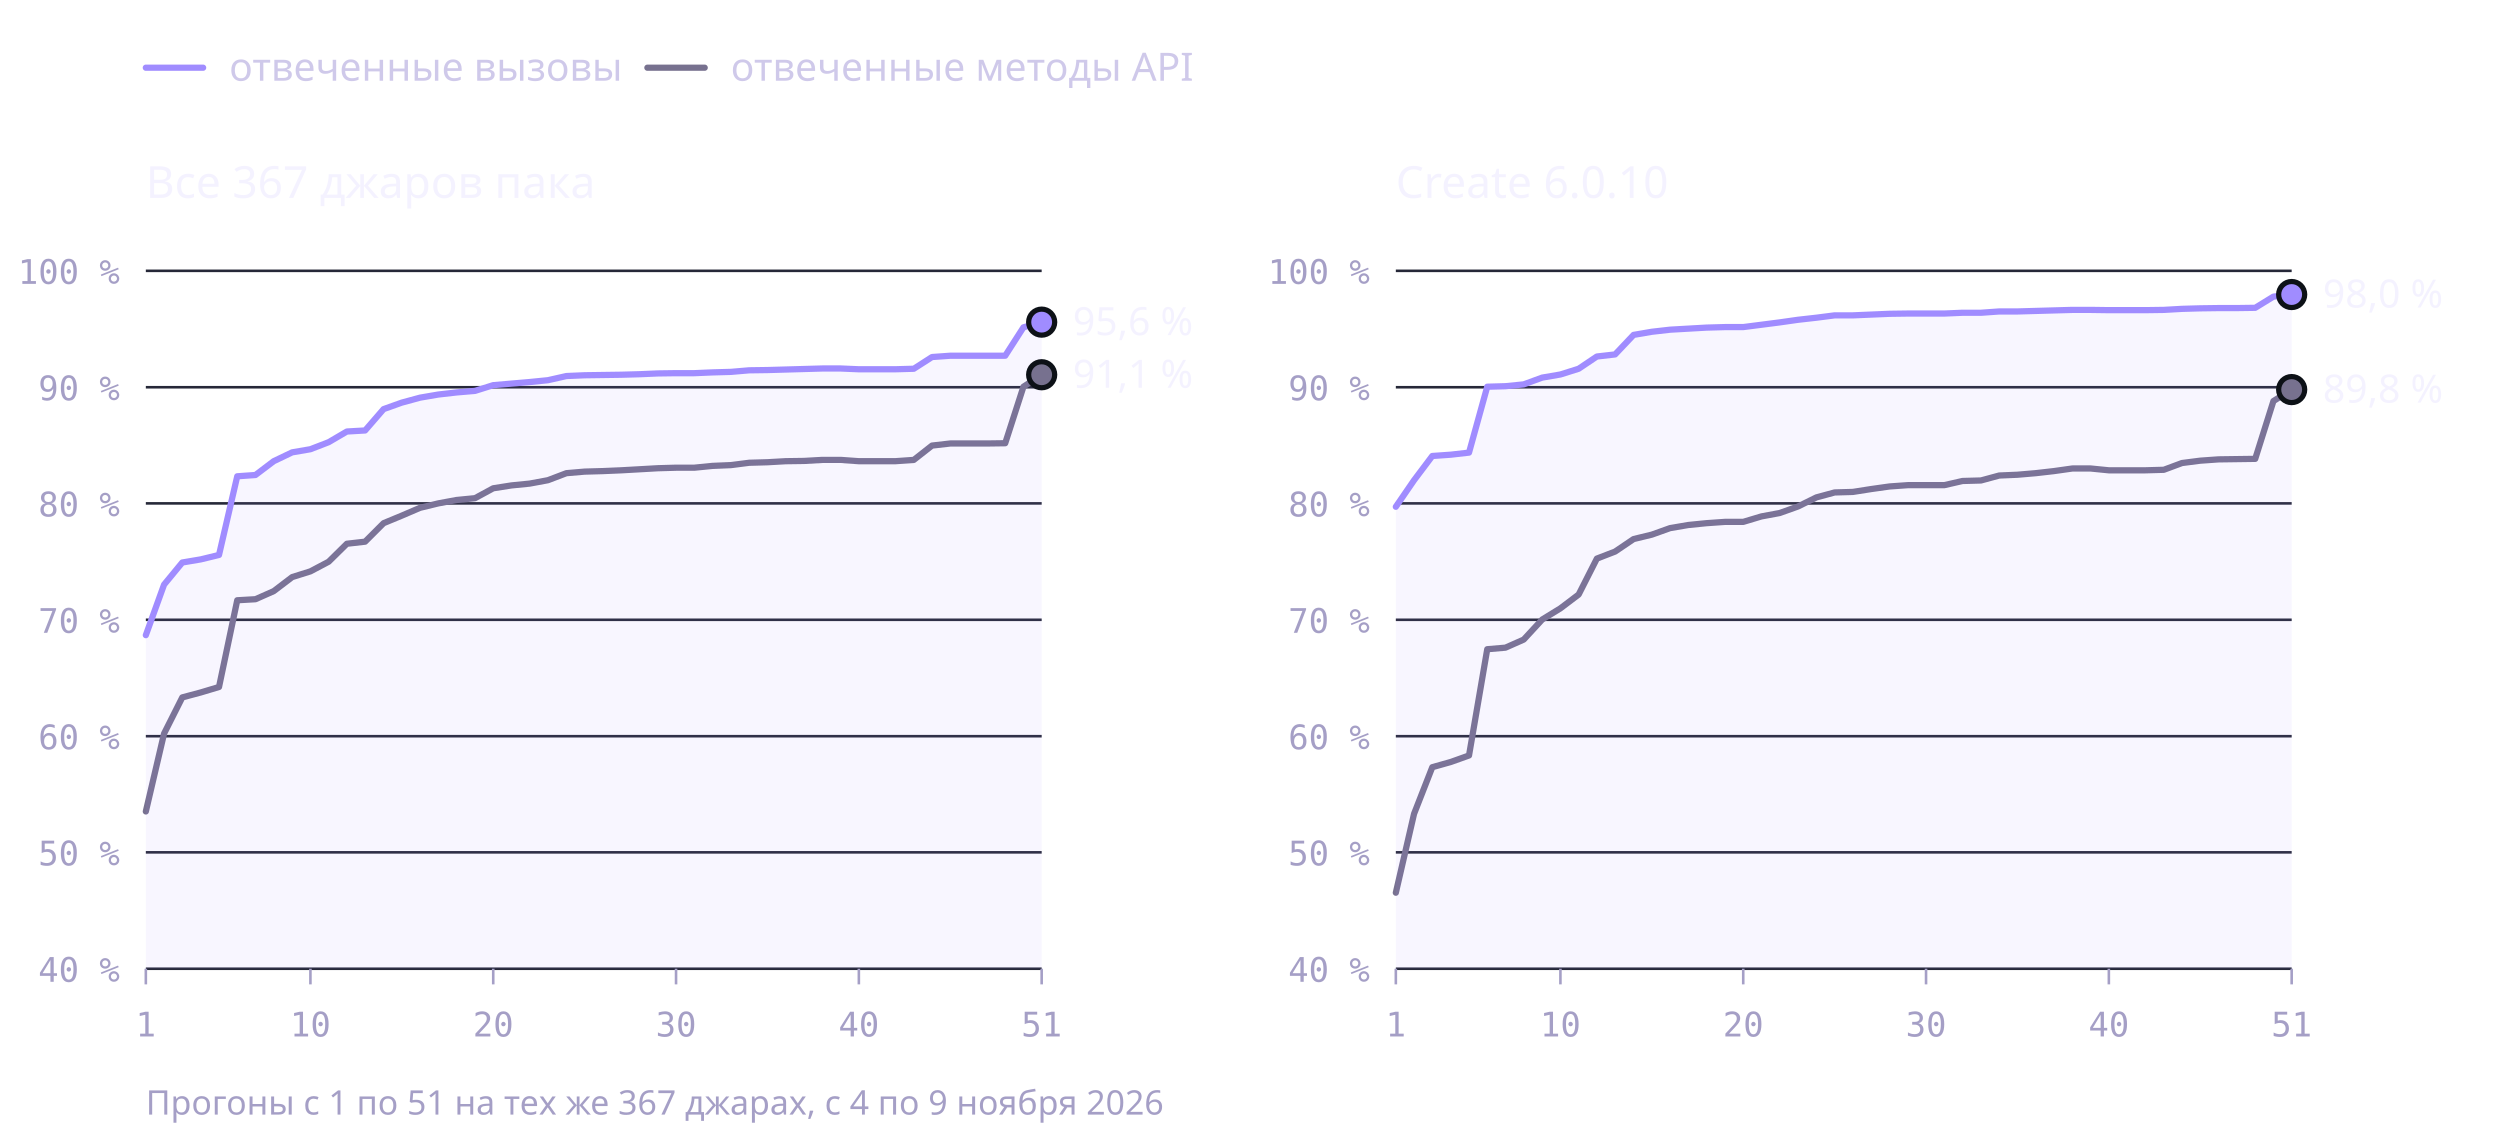
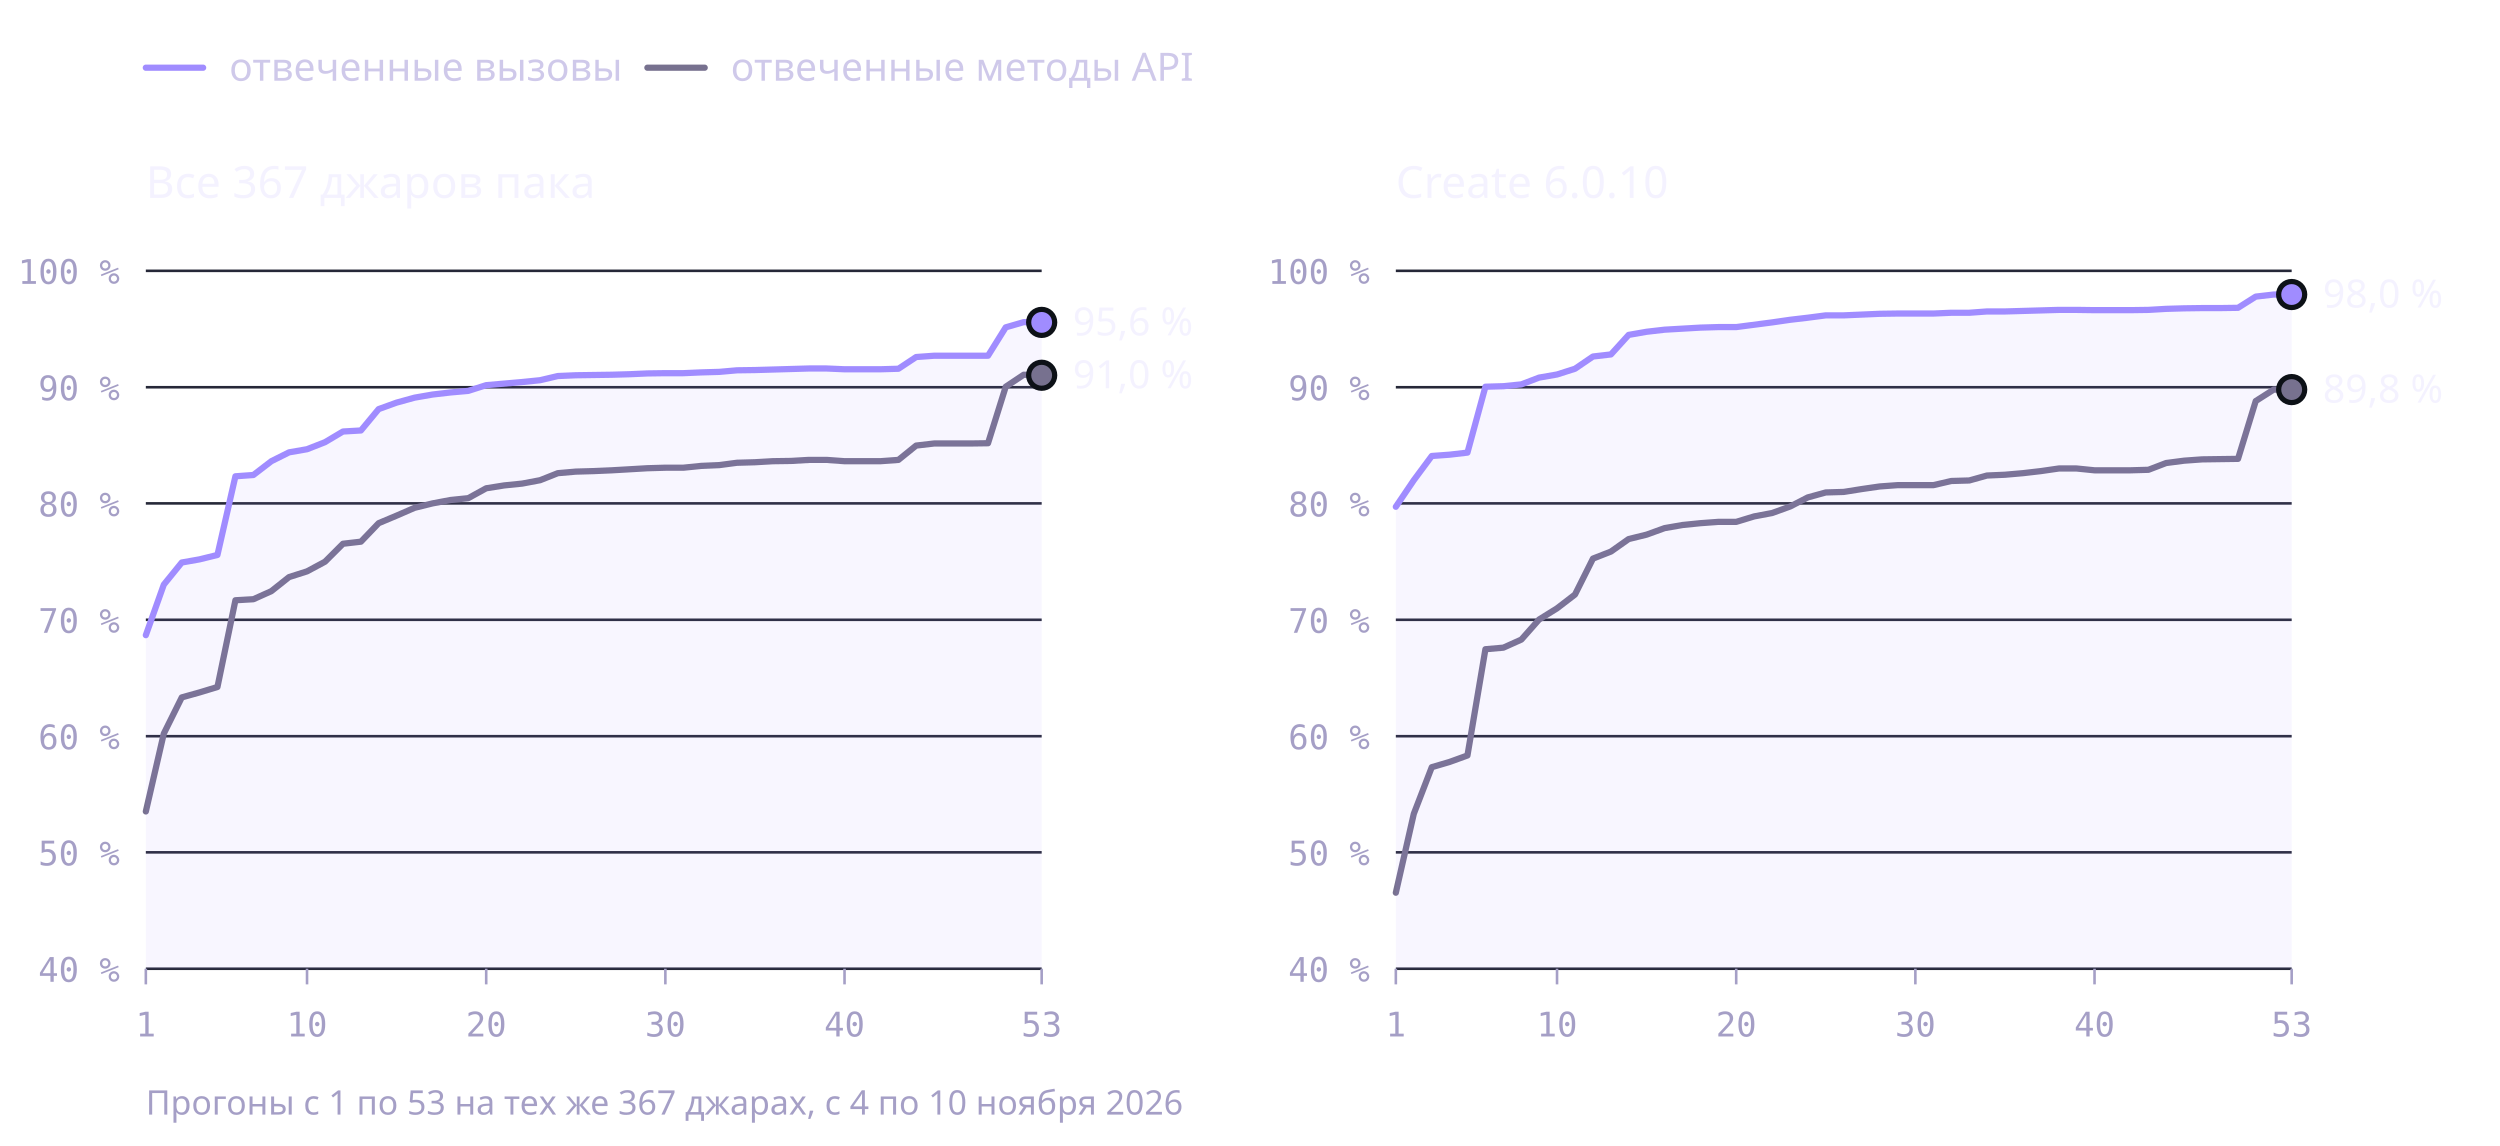
<svg xmlns="http://www.w3.org/2000/svg" viewBox="0 0 960 440" width="960" height="440" role="img" aria-labelledby="t d">
  <line x1="56" y1="26" x2="78" y2="26" stroke="#a08cff" stroke-width="2.4" stroke-linecap="round" />
  <text x="88.0" y="31.0" font-family="'HZ Geist', sans-serif" font-weight="400" font-size="15" fill="#cfc9ea">отвеченные вызовы</text>
  <line x1="248.6" y1="26" x2="270.6" y2="26" stroke="#77718f" stroke-width="2.4" stroke-linecap="round" />
  <text x="280.6" y="31.0" font-family="'HZ Geist', sans-serif" font-weight="400" font-size="15" fill="#cfc9ea">отвеченные методы API</text>
  <text x="56.0" y="76.0" font-family="'HZ Geist Medium', sans-serif" font-weight="500" font-size="17" fill="#f4f2ff">Все 367 джаров пака</text>
  <line x1="56" y1="372.0" x2="400" y2="372.0" stroke="#262838" stroke-width="1" />
  <text x="46.0" y="377.0" font-family="'HZ Geist Mono', ui-monospace, monospace" font-weight="400" font-size="13" fill="#a59fc6" text-anchor="end">40 %</text>
  <line x1="56" y1="327.3" x2="400" y2="327.3" stroke="#262838" stroke-width="1" />
  <text x="46.0" y="332.3" font-family="'HZ Geist Mono', ui-monospace, monospace" font-weight="400" font-size="13" fill="#a59fc6" text-anchor="end">50 %</text>
  <line x1="56" y1="282.7" x2="400" y2="282.7" stroke="#262838" stroke-width="1" />
  <text x="46.0" y="287.7" font-family="'HZ Geist Mono', ui-monospace, monospace" font-weight="400" font-size="13" fill="#a59fc6" text-anchor="end">60 %</text>
  <line x1="56" y1="238.0" x2="400" y2="238.0" stroke="#262838" stroke-width="1" />
  <text x="46.0" y="243.0" font-family="'HZ Geist Mono', ui-monospace, monospace" font-weight="400" font-size="13" fill="#a59fc6" text-anchor="end">70 %</text>
  <line x1="56" y1="193.3" x2="400" y2="193.3" stroke="#262838" stroke-width="1" />
  <text x="46.0" y="198.3" font-family="'HZ Geist Mono', ui-monospace, monospace" font-weight="400" font-size="13" fill="#a59fc6" text-anchor="end">80 %</text>
  <line x1="56" y1="148.7" x2="400" y2="148.7" stroke="#262838" stroke-width="1" />
  <text x="46.0" y="153.7" font-family="'HZ Geist Mono', ui-monospace, monospace" font-weight="400" font-size="13" fill="#a59fc6" text-anchor="end">90 %</text>
  <line x1="56" y1="104.0" x2="400" y2="104.0" stroke="#262838" stroke-width="1" />
  <text x="46.0" y="109.0" font-family="'HZ Geist Mono', ui-monospace, monospace" font-weight="400" font-size="13" fill="#a59fc6" text-anchor="end">100 %</text>
  <line x1="56.0" y1="372" x2="56.0" y2="378" stroke="#a59fc6" stroke-width="1" />
  <text x="56.0" y="398.0" font-family="'HZ Geist Mono', ui-monospace, monospace" font-weight="400" font-size="13" fill="#a59fc6" text-anchor="middle">1</text>
-   <line x1="119.2" y1="372" x2="119.2" y2="378" stroke="#a59fc6" stroke-width="1" />
-   <text x="119.2" y="398.0" font-family="'HZ Geist Mono', ui-monospace, monospace" font-weight="400" font-size="13" fill="#a59fc6" text-anchor="middle">10</text>
-   <line x1="189.4" y1="372" x2="189.4" y2="378" stroke="#a59fc6" stroke-width="1" />
-   <text x="189.4" y="398.0" font-family="'HZ Geist Mono', ui-monospace, monospace" font-weight="400" font-size="13" fill="#a59fc6" text-anchor="middle">20</text>
-   <line x1="259.6" y1="372" x2="259.6" y2="378" stroke="#a59fc6" stroke-width="1" />
-   <text x="259.6" y="398.0" font-family="'HZ Geist Mono', ui-monospace, monospace" font-weight="400" font-size="13" fill="#a59fc6" text-anchor="middle">30</text>
-   <line x1="329.8" y1="372" x2="329.8" y2="378" stroke="#a59fc6" stroke-width="1" />
-   <text x="329.8" y="398.0" font-family="'HZ Geist Mono', ui-monospace, monospace" font-weight="400" font-size="13" fill="#a59fc6" text-anchor="middle">40</text>
+   <line x1="117.9" y1="372" x2="117.9" y2="378" stroke="#a59fc6" stroke-width="1" />
+   <text x="117.9" y="398.0" font-family="'HZ Geist Mono', ui-monospace, monospace" font-weight="400" font-size="13" fill="#a59fc6" text-anchor="middle">10</text>
+   <line x1="186.7" y1="372" x2="186.7" y2="378" stroke="#a59fc6" stroke-width="1" />
+   <text x="186.7" y="398.0" font-family="'HZ Geist Mono', ui-monospace, monospace" font-weight="400" font-size="13" fill="#a59fc6" text-anchor="middle">20</text>
+   <line x1="255.5" y1="372" x2="255.5" y2="378" stroke="#a59fc6" stroke-width="1" />
+   <text x="255.5" y="398.0" font-family="'HZ Geist Mono', ui-monospace, monospace" font-weight="400" font-size="13" fill="#a59fc6" text-anchor="middle">30</text>
+   <line x1="324.3" y1="372" x2="324.3" y2="378" stroke="#a59fc6" stroke-width="1" />
+   <text x="324.3" y="398.0" font-family="'HZ Geist Mono', ui-monospace, monospace" font-weight="400" font-size="13" fill="#a59fc6" text-anchor="middle">40</text>
  <line x1="400.0" y1="372" x2="400.0" y2="378" stroke="#a59fc6" stroke-width="1" />
-   <text x="400.0" y="398.0" font-family="'HZ Geist Mono', ui-monospace, monospace" font-weight="400" font-size="13" fill="#a59fc6" text-anchor="middle">51</text>
-   <polyline points="56.0,311.6 63.0,281.7 70.0,267.8 77.1,265.9 84.1,263.8 91.1,230.5 98.1,230.1 105.1,227.0 112.2,221.6 119.2,219.4 126.2,215.7 133.2,208.8 140.2,208.0 147.3,200.9 154.3,198.0 161.3,195.0 168.3,193.3 175.3,192.0 182.4,191.3 189.4,187.5 196.4,186.4 203.4,185.7 210.4,184.4 217.5,181.7 224.5,181.1 231.5,180.9 238.5,180.6 245.6,180.2 252.6,179.8 259.6,179.6 266.6,179.6 273.6,178.9 280.7,178.6 287.7,177.7 294.7,177.5 301.7,177.1 308.7,177.0 315.8,176.6 322.8,176.6 329.8,177.1 336.8,177.1 343.8,177.1 350.9,176.6 357.9,171.1 364.9,170.3 371.9,170.3 378.9,170.3 386.0,170.2 393.0,148.5 400.0,143.9" fill="none" stroke="#77718f" stroke-width="2.4" stroke-linejoin="round" stroke-linecap="round" />
-   <path d="M56.0,372 L56.0,243.9 L63.0,224.5 L70.0,216.0 L77.1,214.8 L84.1,213.1 L91.1,182.9 L98.1,182.4 L105.1,177.1 L112.2,173.7 L119.2,172.5 L126.2,169.8 L133.2,165.7 L140.2,165.3 L147.3,157.1 L154.3,154.6 L161.3,152.7 L168.3,151.5 L175.3,150.7 L182.4,150.1 L189.4,147.9 L196.4,147.3 L203.4,146.7 L210.4,146.0 L217.5,144.4 L224.5,144.1 L231.5,144.0 L238.5,143.9 L245.6,143.7 L252.6,143.4 L259.6,143.3 L266.6,143.3 L273.6,143.0 L280.7,142.8 L287.7,142.2 L294.7,142.1 L301.7,141.9 L308.7,141.7 L315.8,141.5 L322.8,141.5 L329.8,141.8 L336.8,141.8 L343.8,141.8 L350.9,141.6 L357.9,137.1 L364.9,136.6 L371.9,136.6 L378.9,136.6 L386.0,136.6 L393.0,125.7 L400.0,123.7 L400.0,372 Z" fill="#a08cff" opacity="0.08" />
-   <polyline points="56.0,243.9 63.0,224.5 70.0,216.0 77.1,214.8 84.1,213.1 91.1,182.9 98.1,182.4 105.1,177.1 112.2,173.7 119.2,172.5 126.2,169.8 133.2,165.7 140.2,165.3 147.3,157.1 154.3,154.6 161.3,152.7 168.3,151.5 175.3,150.7 182.4,150.1 189.4,147.9 196.4,147.3 203.4,146.7 210.4,146.0 217.5,144.4 224.5,144.1 231.5,144.0 238.5,143.9 245.6,143.7 252.6,143.4 259.6,143.3 266.6,143.3 273.6,143.0 280.7,142.8 287.7,142.2 294.7,142.1 301.7,141.9 308.7,141.7 315.8,141.5 322.8,141.5 329.8,141.8 336.8,141.8 343.8,141.8 350.9,141.6 357.9,137.1 364.9,136.6 371.9,136.6 378.9,136.6 386.0,136.6 393.0,125.7 400.0,123.7" fill="none" stroke="#a08cff" stroke-width="2.4" stroke-linejoin="round" stroke-linecap="round" />
-   <circle cx="400.0" cy="123.7" r="5" fill="#a08cff" stroke="#0d1117" stroke-width="2" />
-   <circle cx="400.0" cy="143.9" r="5" fill="#77718f" stroke="#0d1117" stroke-width="2" />
-   <text x="412.0" y="128.7" font-family="'HZ Geist Medium', sans-serif" font-weight="500" font-size="15" fill="#f4f2ff">95,6 %</text>
-   <text x="412.0" y="148.9" font-family="'HZ Geist Medium', sans-serif" font-weight="500" font-size="15" fill="#f4f2ff">91,1 %</text>
+   <text x="400.0" y="398.0" font-family="'HZ Geist Mono', ui-monospace, monospace" font-weight="400" font-size="13" fill="#a59fc6" text-anchor="middle">53</text>
+   <polyline points="56.0,311.6 62.9,281.7 69.8,267.8 76.6,265.9 83.5,263.8 90.4,230.5 97.3,230.1 104.2,227.0 111.0,221.6 117.9,219.4 124.8,215.7 131.7,208.8 138.6,208.0 145.4,200.9 152.3,198.0 159.2,195.0 166.1,193.3 173.0,192.0 179.8,191.3 186.7,187.5 193.6,186.4 200.5,185.7 207.4,184.4 214.2,181.7 221.1,181.1 228.0,180.9 234.9,180.6 241.8,180.2 248.6,179.8 255.5,179.6 262.4,179.6 269.3,178.9 276.2,178.6 283.0,177.7 289.9,177.5 296.8,177.1 303.7,177.0 310.6,176.6 317.4,176.6 324.3,177.1 331.2,177.1 338.1,177.1 345.0,176.6 351.8,171.1 358.7,170.3 365.6,170.3 372.5,170.3 379.4,170.2 386.2,148.5 393.1,143.9 400.0,144.1" fill="none" stroke="#77718f" stroke-width="2.4" stroke-linejoin="round" stroke-linecap="round" />
+   <path d="M56.0,372 L56.0,243.9 L62.9,224.5 L69.8,216.0 L76.6,214.8 L83.5,213.1 L90.4,182.9 L97.3,182.4 L104.2,177.1 L111.0,173.7 L117.9,172.5 L124.8,169.8 L131.7,165.7 L138.6,165.3 L145.4,157.1 L152.3,154.6 L159.2,152.7 L166.1,151.5 L173.0,150.7 L179.8,150.1 L186.7,147.9 L193.6,147.3 L200.5,146.7 L207.4,146.0 L214.2,144.4 L221.1,144.1 L228.0,144.0 L234.9,143.9 L241.8,143.7 L248.6,143.4 L255.5,143.3 L262.4,143.3 L269.3,143.0 L276.2,142.8 L283.0,142.2 L289.9,142.1 L296.8,141.9 L303.7,141.7 L310.6,141.5 L317.4,141.5 L324.3,141.8 L331.2,141.8 L338.1,141.8 L345.0,141.6 L351.8,137.1 L358.7,136.6 L365.6,136.6 L372.5,136.6 L379.4,136.6 L386.2,125.7 L393.1,123.7 L400.0,123.8 L400.0,372 Z" fill="#a08cff" opacity="0.08" />
+   <polyline points="56.0,243.9 62.9,224.5 69.8,216.0 76.6,214.8 83.5,213.1 90.4,182.9 97.3,182.4 104.2,177.1 111.0,173.7 117.9,172.5 124.8,169.8 131.7,165.7 138.6,165.3 145.4,157.1 152.3,154.6 159.2,152.7 166.1,151.5 173.0,150.7 179.8,150.1 186.7,147.9 193.6,147.3 200.5,146.7 207.4,146.0 214.2,144.4 221.1,144.1 228.0,144.0 234.9,143.9 241.8,143.7 248.6,143.4 255.5,143.3 262.4,143.3 269.3,143.0 276.2,142.8 283.0,142.2 289.9,142.1 296.8,141.9 303.7,141.7 310.6,141.5 317.4,141.5 324.3,141.8 331.2,141.8 338.1,141.8 345.0,141.6 351.8,137.1 358.7,136.6 365.6,136.6 372.5,136.6 379.4,136.6 386.2,125.7 393.1,123.7 400.0,123.8" fill="none" stroke="#a08cff" stroke-width="2.4" stroke-linejoin="round" stroke-linecap="round" />
+   <circle cx="400.0" cy="123.8" r="5" fill="#a08cff" stroke="#0d1117" stroke-width="2" />
+   <circle cx="400.0" cy="144.1" r="5" fill="#77718f" stroke="#0d1117" stroke-width="2" />
+   <text x="412.0" y="128.8" font-family="'HZ Geist Medium', sans-serif" font-weight="500" font-size="15" fill="#f4f2ff">95,6 %</text>
+   <text x="412.0" y="149.1" font-family="'HZ Geist Medium', sans-serif" font-weight="500" font-size="15" fill="#f4f2ff">91,0 %</text>
  <text x="536.0" y="76.0" font-family="'HZ Geist Medium', sans-serif" font-weight="500" font-size="17" fill="#f4f2ff">Create 6.0.10</text>
  <line x1="536" y1="372.0" x2="880" y2="372.0" stroke="#262838" stroke-width="1" />
  <text x="526.0" y="377.0" font-family="'HZ Geist Mono', ui-monospace, monospace" font-weight="400" font-size="13" fill="#a59fc6" text-anchor="end">40 %</text>
  <line x1="536" y1="327.3" x2="880" y2="327.3" stroke="#262838" stroke-width="1" />
  <text x="526.0" y="332.3" font-family="'HZ Geist Mono', ui-monospace, monospace" font-weight="400" font-size="13" fill="#a59fc6" text-anchor="end">50 %</text>
  <line x1="536" y1="282.7" x2="880" y2="282.7" stroke="#262838" stroke-width="1" />
  <text x="526.0" y="287.7" font-family="'HZ Geist Mono', ui-monospace, monospace" font-weight="400" font-size="13" fill="#a59fc6" text-anchor="end">60 %</text>
  <line x1="536" y1="238.0" x2="880" y2="238.0" stroke="#262838" stroke-width="1" />
  <text x="526.0" y="243.0" font-family="'HZ Geist Mono', ui-monospace, monospace" font-weight="400" font-size="13" fill="#a59fc6" text-anchor="end">70 %</text>
  <line x1="536" y1="193.3" x2="880" y2="193.3" stroke="#262838" stroke-width="1" />
  <text x="526.0" y="198.3" font-family="'HZ Geist Mono', ui-monospace, monospace" font-weight="400" font-size="13" fill="#a59fc6" text-anchor="end">80 %</text>
  <line x1="536" y1="148.7" x2="880" y2="148.7" stroke="#262838" stroke-width="1" />
  <text x="526.0" y="153.7" font-family="'HZ Geist Mono', ui-monospace, monospace" font-weight="400" font-size="13" fill="#a59fc6" text-anchor="end">90 %</text>
  <line x1="536" y1="104.0" x2="880" y2="104.0" stroke="#262838" stroke-width="1" />
  <text x="526.0" y="109.0" font-family="'HZ Geist Mono', ui-monospace, monospace" font-weight="400" font-size="13" fill="#a59fc6" text-anchor="end">100 %</text>
  <line x1="536.0" y1="372" x2="536.0" y2="378" stroke="#a59fc6" stroke-width="1" />
  <text x="536.0" y="398.0" font-family="'HZ Geist Mono', ui-monospace, monospace" font-weight="400" font-size="13" fill="#a59fc6" text-anchor="middle">1</text>
-   <line x1="599.2" y1="372" x2="599.2" y2="378" stroke="#a59fc6" stroke-width="1" />
-   <text x="599.2" y="398.0" font-family="'HZ Geist Mono', ui-monospace, monospace" font-weight="400" font-size="13" fill="#a59fc6" text-anchor="middle">10</text>
-   <line x1="669.4" y1="372" x2="669.4" y2="378" stroke="#a59fc6" stroke-width="1" />
-   <text x="669.4" y="398.0" font-family="'HZ Geist Mono', ui-monospace, monospace" font-weight="400" font-size="13" fill="#a59fc6" text-anchor="middle">20</text>
-   <line x1="739.6" y1="372" x2="739.6" y2="378" stroke="#a59fc6" stroke-width="1" />
-   <text x="739.6" y="398.0" font-family="'HZ Geist Mono', ui-monospace, monospace" font-weight="400" font-size="13" fill="#a59fc6" text-anchor="middle">30</text>
-   <line x1="809.8" y1="372" x2="809.8" y2="378" stroke="#a59fc6" stroke-width="1" />
-   <text x="809.8" y="398.0" font-family="'HZ Geist Mono', ui-monospace, monospace" font-weight="400" font-size="13" fill="#a59fc6" text-anchor="middle">40</text>
+   <line x1="597.9" y1="372" x2="597.9" y2="378" stroke="#a59fc6" stroke-width="1" />
+   <text x="597.9" y="398.0" font-family="'HZ Geist Mono', ui-monospace, monospace" font-weight="400" font-size="13" fill="#a59fc6" text-anchor="middle">10</text>
+   <line x1="666.7" y1="372" x2="666.7" y2="378" stroke="#a59fc6" stroke-width="1" />
+   <text x="666.7" y="398.0" font-family="'HZ Geist Mono', ui-monospace, monospace" font-weight="400" font-size="13" fill="#a59fc6" text-anchor="middle">20</text>
+   <line x1="735.5" y1="372" x2="735.5" y2="378" stroke="#a59fc6" stroke-width="1" />
+   <text x="735.5" y="398.0" font-family="'HZ Geist Mono', ui-monospace, monospace" font-weight="400" font-size="13" fill="#a59fc6" text-anchor="middle">30</text>
+   <line x1="804.3" y1="372" x2="804.3" y2="378" stroke="#a59fc6" stroke-width="1" />
+   <text x="804.3" y="398.0" font-family="'HZ Geist Mono', ui-monospace, monospace" font-weight="400" font-size="13" fill="#a59fc6" text-anchor="middle">40</text>
  <line x1="880.0" y1="372" x2="880.0" y2="378" stroke="#a59fc6" stroke-width="1" />
-   <text x="880.0" y="398.0" font-family="'HZ Geist Mono', ui-monospace, monospace" font-weight="400" font-size="13" fill="#a59fc6" text-anchor="middle">51</text>
-   <polyline points="536.0,342.8 543.0,312.5 550.0,294.6 557.1,292.6 564.1,290.1 571.1,249.3 578.1,248.7 585.1,245.6 592.2,237.9 599.2,233.6 606.2,228.3 613.2,214.5 620.2,211.8 627.3,207.0 634.3,205.3 641.3,202.8 648.3,201.6 655.3,200.9 662.4,200.4 669.4,200.4 676.4,198.3 683.4,197.0 690.4,194.5 697.5,191.0 704.5,189.1 711.5,188.9 718.5,187.8 725.6,186.8 732.6,186.3 739.6,186.3 746.6,186.3 753.6,184.7 760.7,184.5 767.7,182.6 774.7,182.3 781.7,181.7 788.7,180.9 795.8,179.9 802.8,179.9 809.8,180.6 816.8,180.6 823.8,180.6 830.9,180.4 837.9,177.8 844.9,176.9 851.9,176.4 858.9,176.3 866.0,176.2 873.0,154.0 880.0,149.6" fill="none" stroke="#77718f" stroke-width="2.4" stroke-linejoin="round" stroke-linecap="round" />
-   <path d="M536.0,372 L536.0,194.6 L543.0,184.4 L550.0,175.1 L557.1,174.6 L564.1,173.8 L571.1,148.5 L578.1,148.3 L585.1,147.6 L592.2,145.0 L599.2,143.8 L606.2,141.6 L613.2,136.9 L620.2,136.1 L627.3,128.6 L634.3,127.4 L641.3,126.6 L648.3,126.2 L655.3,125.8 L662.4,125.6 L669.4,125.6 L676.4,124.7 L683.4,123.8 L690.4,122.8 L697.5,122.0 L704.5,121.1 L711.5,121.1 L718.5,120.8 L725.6,120.5 L732.6,120.4 L739.6,120.4 L746.6,120.4 L753.6,120.1 L760.7,120.1 L767.7,119.6 L774.7,119.6 L781.7,119.4 L788.7,119.2 L795.8,119.0 L802.8,119.0 L809.8,119.1 L816.8,119.1 L823.8,119.1 L830.9,119.0 L837.9,118.6 L844.9,118.4 L851.9,118.3 L858.9,118.3 L866.0,118.2 L873.0,113.9 L880.0,113.1 L880.0,372 Z" fill="#a08cff" opacity="0.08" />
-   <polyline points="536.0,194.6 543.0,184.4 550.0,175.1 557.1,174.6 564.1,173.8 571.1,148.5 578.1,148.3 585.1,147.6 592.2,145.0 599.2,143.8 606.2,141.6 613.2,136.9 620.2,136.1 627.3,128.6 634.3,127.4 641.3,126.6 648.3,126.2 655.3,125.8 662.4,125.6 669.4,125.6 676.4,124.7 683.4,123.8 690.4,122.8 697.5,122.0 704.5,121.1 711.5,121.1 718.5,120.8 725.6,120.5 732.6,120.4 739.6,120.4 746.6,120.4 753.6,120.1 760.7,120.1 767.7,119.6 774.7,119.6 781.7,119.4 788.7,119.2 795.8,119.0 802.8,119.0 809.8,119.1 816.8,119.1 823.8,119.1 830.9,119.0 837.9,118.6 844.9,118.4 851.9,118.3 858.9,118.3 866.0,118.2 873.0,113.9 880.0,113.1" fill="none" stroke="#a08cff" stroke-width="2.4" stroke-linejoin="round" stroke-linecap="round" />
+   <text x="880.0" y="398.0" font-family="'HZ Geist Mono', ui-monospace, monospace" font-weight="400" font-size="13" fill="#a59fc6" text-anchor="middle">53</text>
+   <polyline points="536.0,342.8 542.9,312.5 549.8,294.6 556.6,292.6 563.5,290.1 570.4,249.3 577.3,248.7 584.2,245.6 591.0,237.9 597.9,233.6 604.8,228.3 611.7,214.5 618.6,211.8 625.4,207.0 632.3,205.3 639.2,202.8 646.1,201.6 653.0,200.9 659.8,200.4 666.7,200.4 673.6,198.3 680.5,197.0 687.4,194.5 694.2,191.0 701.1,189.1 708.0,188.9 714.9,187.8 721.8,186.8 728.6,186.3 735.5,186.3 742.4,186.3 749.3,184.7 756.2,184.5 763.0,182.6 769.9,182.3 776.8,181.7 783.7,180.9 790.6,179.9 797.4,179.9 804.3,180.6 811.2,180.6 818.1,180.6 825.0,180.4 831.8,177.8 838.7,176.9 845.6,176.4 852.5,176.3 859.4,176.2 866.2,154.0 873.1,149.6 880.0,149.6" fill="none" stroke="#77718f" stroke-width="2.4" stroke-linejoin="round" stroke-linecap="round" />
+   <path d="M536.0,372 L536.0,194.6 L542.9,184.4 L549.8,175.1 L556.6,174.6 L563.5,173.8 L570.4,148.5 L577.3,148.3 L584.2,147.6 L591.0,145.0 L597.9,143.8 L604.8,141.6 L611.7,136.9 L618.6,136.1 L625.4,128.6 L632.3,127.4 L639.2,126.6 L646.1,126.2 L653.0,125.8 L659.8,125.6 L666.7,125.6 L673.6,124.7 L680.5,123.8 L687.4,122.8 L694.2,122.0 L701.1,121.1 L708.0,121.1 L714.9,120.8 L721.8,120.5 L728.6,120.4 L735.5,120.4 L742.4,120.4 L749.3,120.1 L756.2,120.1 L763.0,119.6 L769.9,119.6 L776.8,119.4 L783.7,119.2 L790.6,119.0 L797.4,119.0 L804.3,119.1 L811.2,119.1 L818.1,119.1 L825.0,119.0 L831.8,118.6 L838.7,118.4 L845.6,118.3 L852.5,118.3 L859.4,118.2 L866.2,113.9 L873.1,113.1 L880.0,113.1 L880.0,372 Z" fill="#a08cff" opacity="0.08" />
+   <polyline points="536.0,194.6 542.9,184.4 549.8,175.1 556.6,174.6 563.5,173.8 570.4,148.5 577.3,148.3 584.2,147.6 591.0,145.0 597.9,143.8 604.8,141.6 611.7,136.9 618.6,136.1 625.4,128.6 632.3,127.4 639.2,126.6 646.1,126.2 653.0,125.8 659.8,125.6 666.7,125.6 673.6,124.7 680.5,123.8 687.4,122.8 694.2,122.0 701.1,121.1 708.0,121.1 714.9,120.8 721.8,120.5 728.6,120.4 735.5,120.4 742.4,120.4 749.3,120.1 756.2,120.1 763.0,119.6 769.9,119.6 776.8,119.4 783.7,119.2 790.6,119.0 797.4,119.0 804.3,119.1 811.2,119.1 818.1,119.1 825.0,119.0 831.8,118.6 838.7,118.4 845.6,118.3 852.5,118.3 859.4,118.2 866.2,113.9 873.1,113.1 880.0,113.1" fill="none" stroke="#a08cff" stroke-width="2.4" stroke-linejoin="round" stroke-linecap="round" />
  <circle cx="880.0" cy="113.1" r="5" fill="#a08cff" stroke="#0d1117" stroke-width="2" />
  <circle cx="880.0" cy="149.6" r="5" fill="#77718f" stroke="#0d1117" stroke-width="2" />
  <text x="892.0" y="118.1" font-family="'HZ Geist Medium', sans-serif" font-weight="500" font-size="15" fill="#f4f2ff">98,0 %</text>
  <text x="892.0" y="154.6" font-family="'HZ Geist Medium', sans-serif" font-weight="500" font-size="15" fill="#f4f2ff">89,8 %</text>
-   <text x="56.0" y="428.0" font-family="'HZ Geist', sans-serif" font-weight="400" font-size="13" fill="#a59fc6">Прогоны с 1 по 51 на тех же 367 джарах, с 4 по 9 ноября 2026</text>
+   <text x="56.0" y="428.0" font-family="'HZ Geist', sans-serif" font-weight="400" font-size="13" fill="#a59fc6">Прогоны с 1 по 53 на тех же 367 джарах, с 4 по 10 ноября 2026</text>
</svg>
